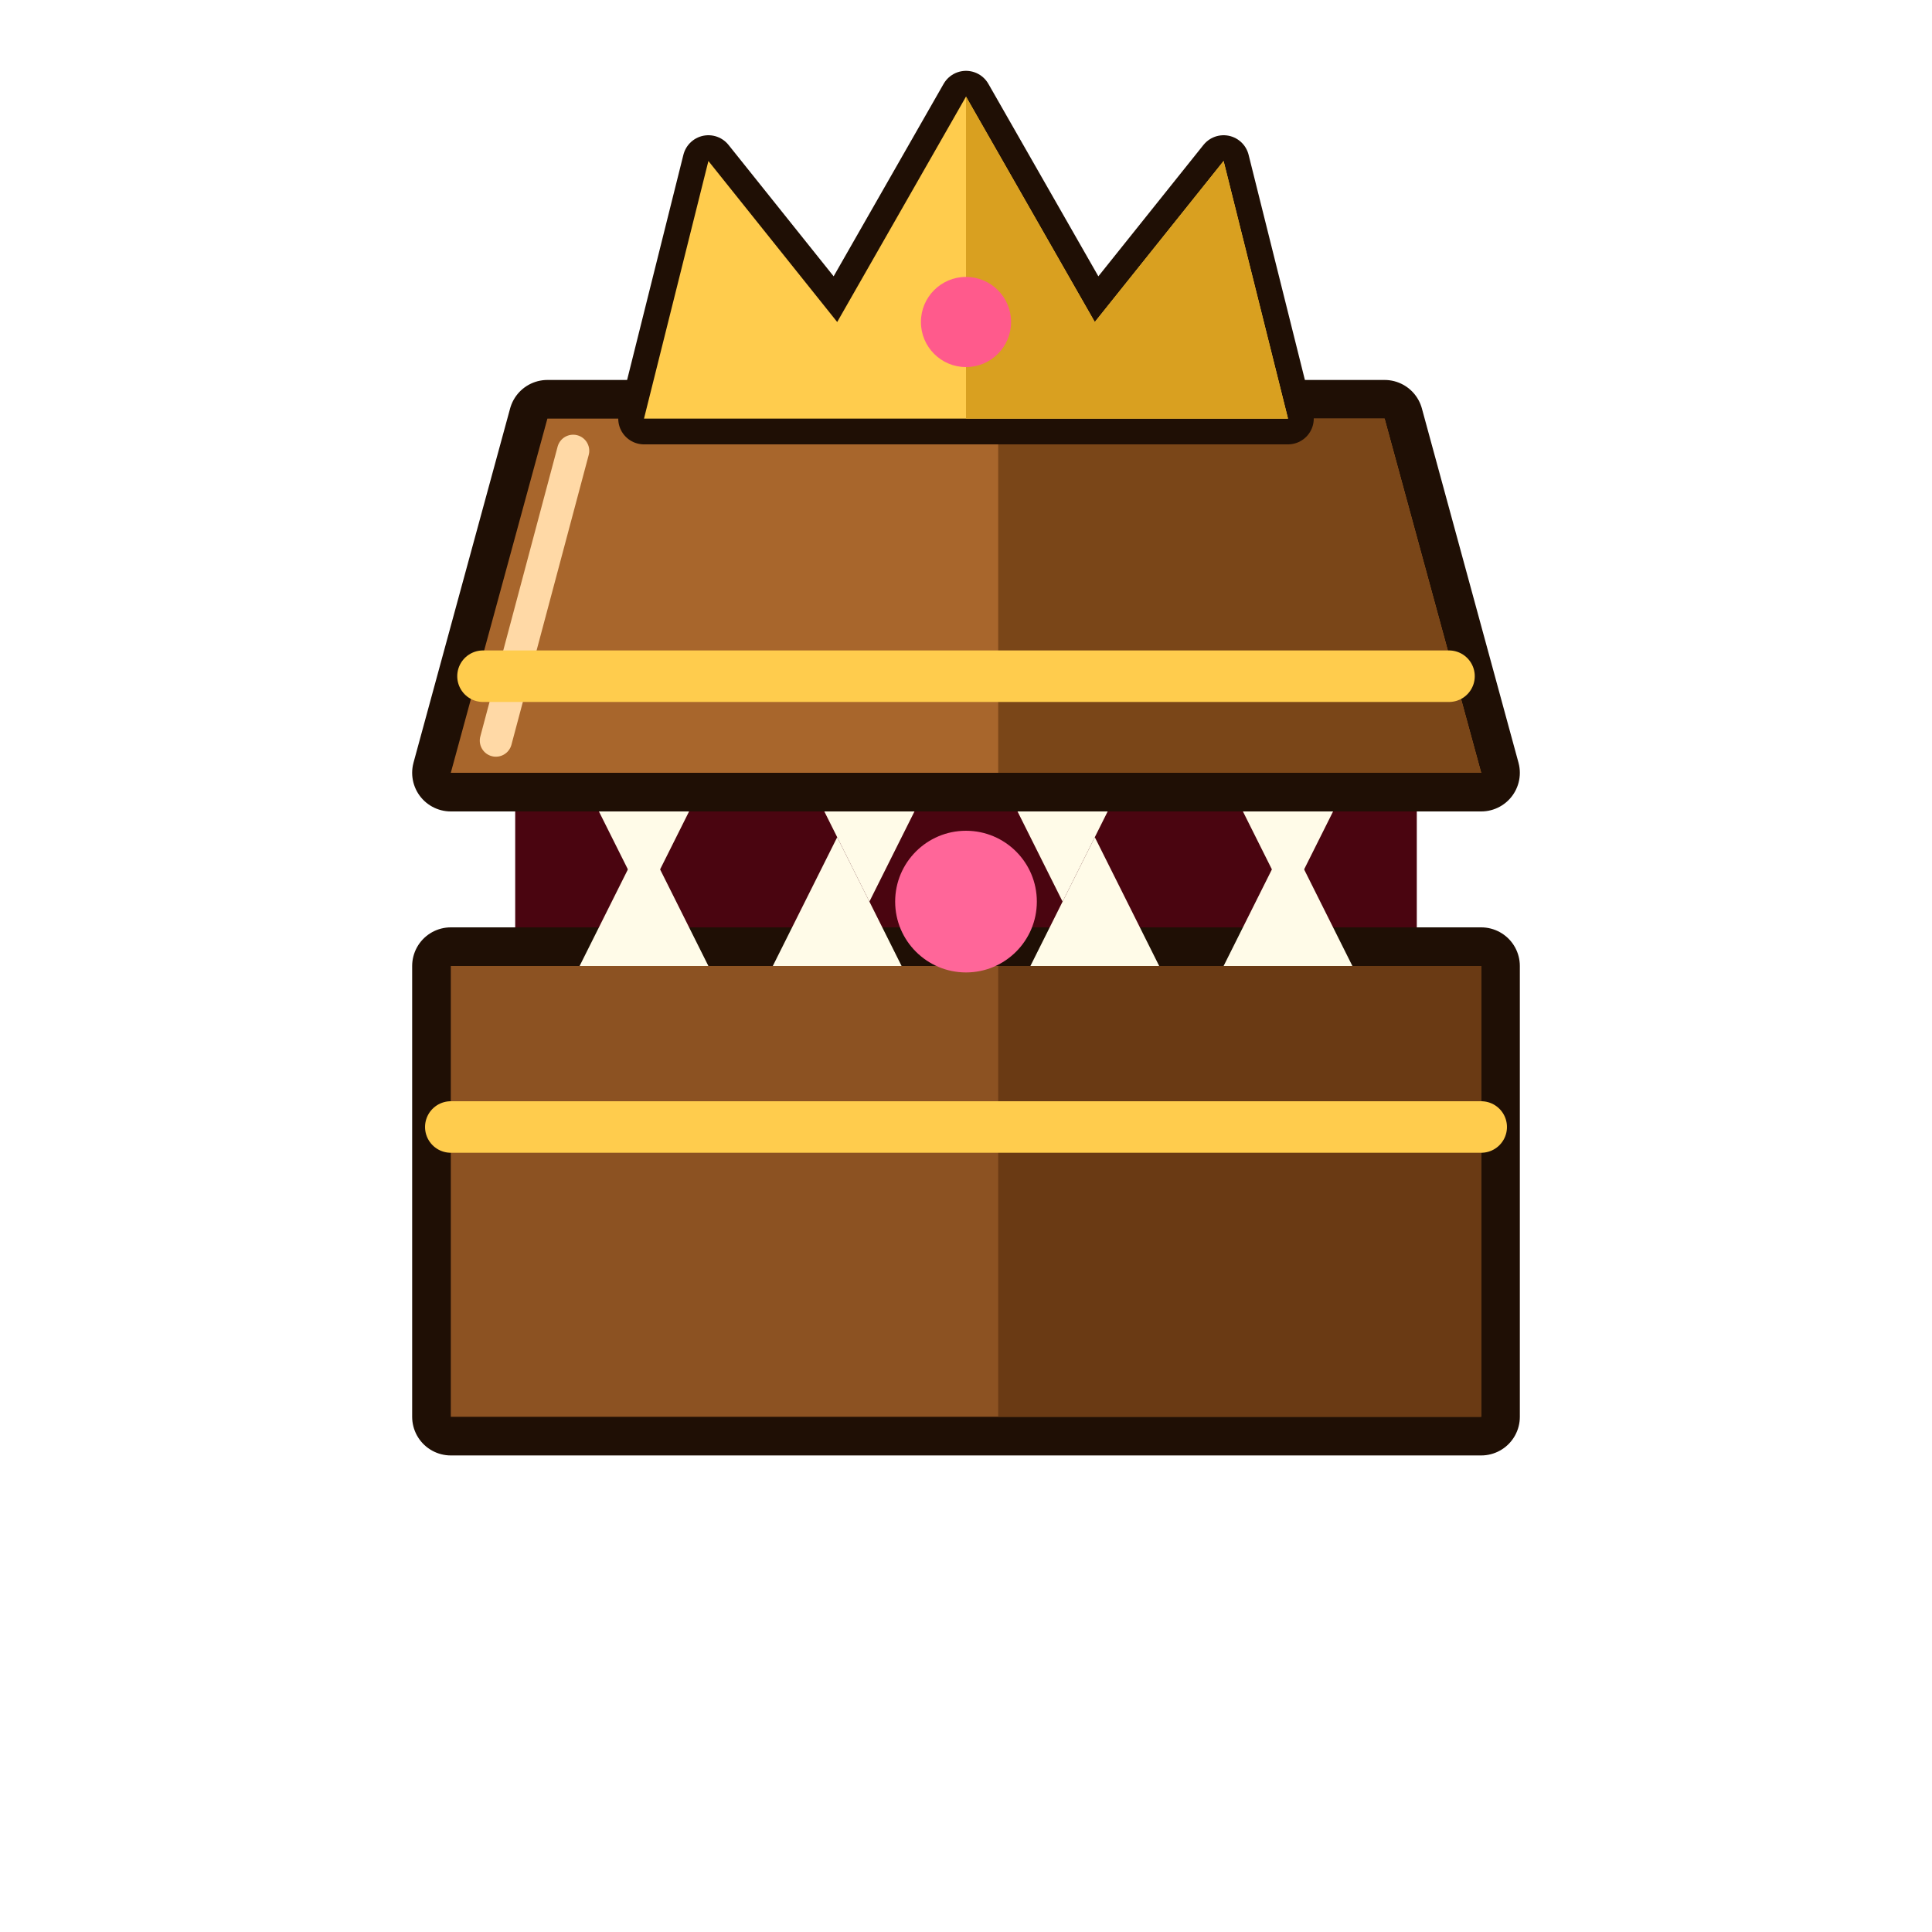
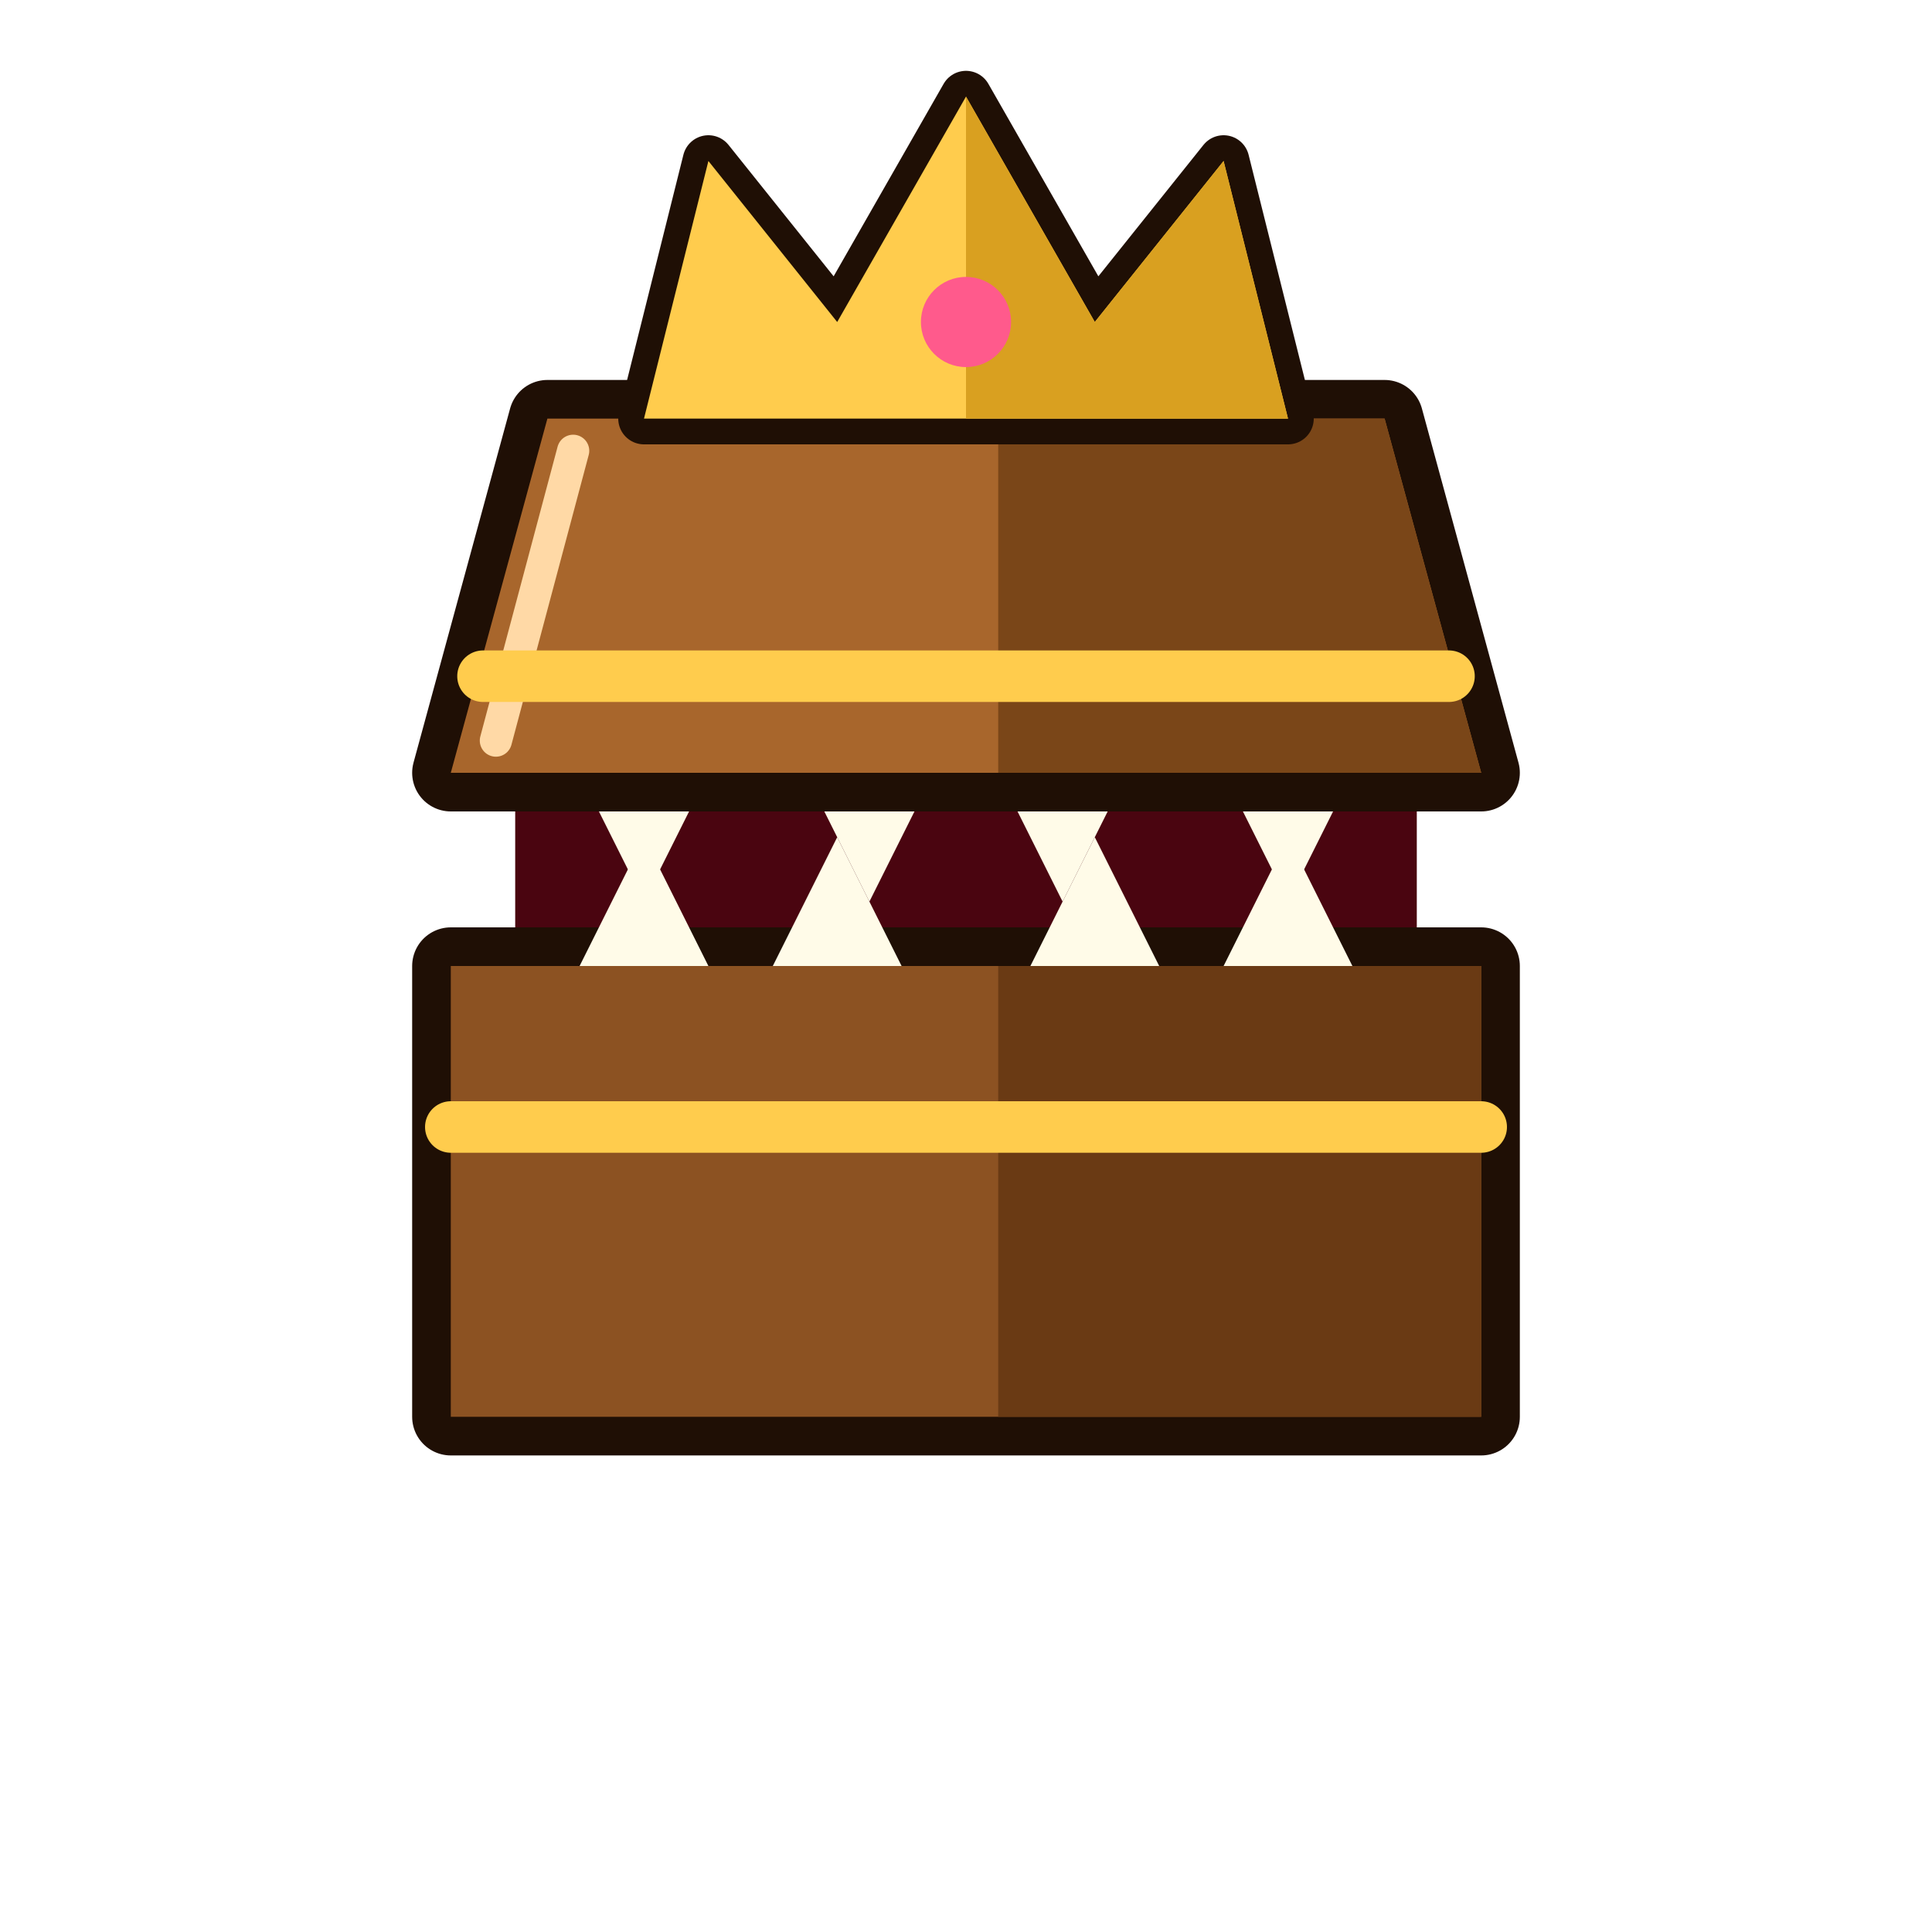
<svg xmlns="http://www.w3.org/2000/svg" viewBox="-30 -30 60 60">
  <g stroke-linejoin="round" stroke-linecap="round">
    <g id="mouth">
      <path d="M-14,-6 L14,-6 L14,1 L-14,1 Z" fill="#4a0510" />
    </g>
    <path d="M-16,0 L16,0 L16,14 L-16,14 Z" fill="#1f0f05" stroke="#1f0f05" stroke-width="2.4" />
    <path d="M-16,0 L16,0 L16,14 L-16,14 Z" fill="#8c5222" />
    <path d="M1,0 L16,0 L16,14 L1,14 Z" fill="#6a3a14" />
    <path d="M-16,5 L16,5" stroke="#ffcc4d" stroke-width="1.6" />
    <path d="M-12,0 L-10,-4 L-8,0 Z M-6,0 L-4,-4 L-2,0 Z M2,0 L4,-4 L6,0 Z M8,0 L10,-4 L12,0 Z" fill="#fffbe8" />
-     <circle cx="0" cy="-2" r="2.2" fill="#ff6699" />
    <g id="lid">
      <path d="M-12,-6 L-10,-2 L-8,-6 Z M-5,-6 L-3,-2 L-1,-6 Z M1,-6 L3,-2 L5,-6 Z M8,-6 L10,-2 L12,-6 Z" fill="#fffbe8" />
      <path d="M-16,-6 L-13,-17 L13,-17 L16,-6 Z" fill="#1f0f05" stroke="#1f0f05" stroke-width="2.4" />
      <path d="M-16,-6 L-13,-17 L13,-17 L16,-6 Z" fill="#a8662c" />
      <path d="M1,-17 L13,-17 L16,-6 L1,-6 Z" fill="#7a4618" />
      <path d="M-14.6,-7 L-12.2,-16" stroke="#ffd9a6" stroke-width="1" />
      <path d="M-15,-9 L15,-9" stroke="#ffcc4d" stroke-width="1.6" />
      <path d="M-10,-17 L-8,-25 L-4,-20 L0,-27 L4,-20 L8,-25 L10,-17 Z" fill="#1f0f05" stroke="#1f0f05" stroke-width="1.6" />
      <path d="M-10,-17 L-8,-25 L-4,-20 L0,-27 L4,-20 L8,-25 L10,-17 Z" fill="#ffcc4d" />
      <path d="M0,-27 L4,-20 L8,-25 L10,-17 L0,-17 Z" fill="#d9a020" />
      <circle cx="0" cy="-20" r="1.4" fill="#ff5a8c" />
    </g>
  </g>
</svg>
